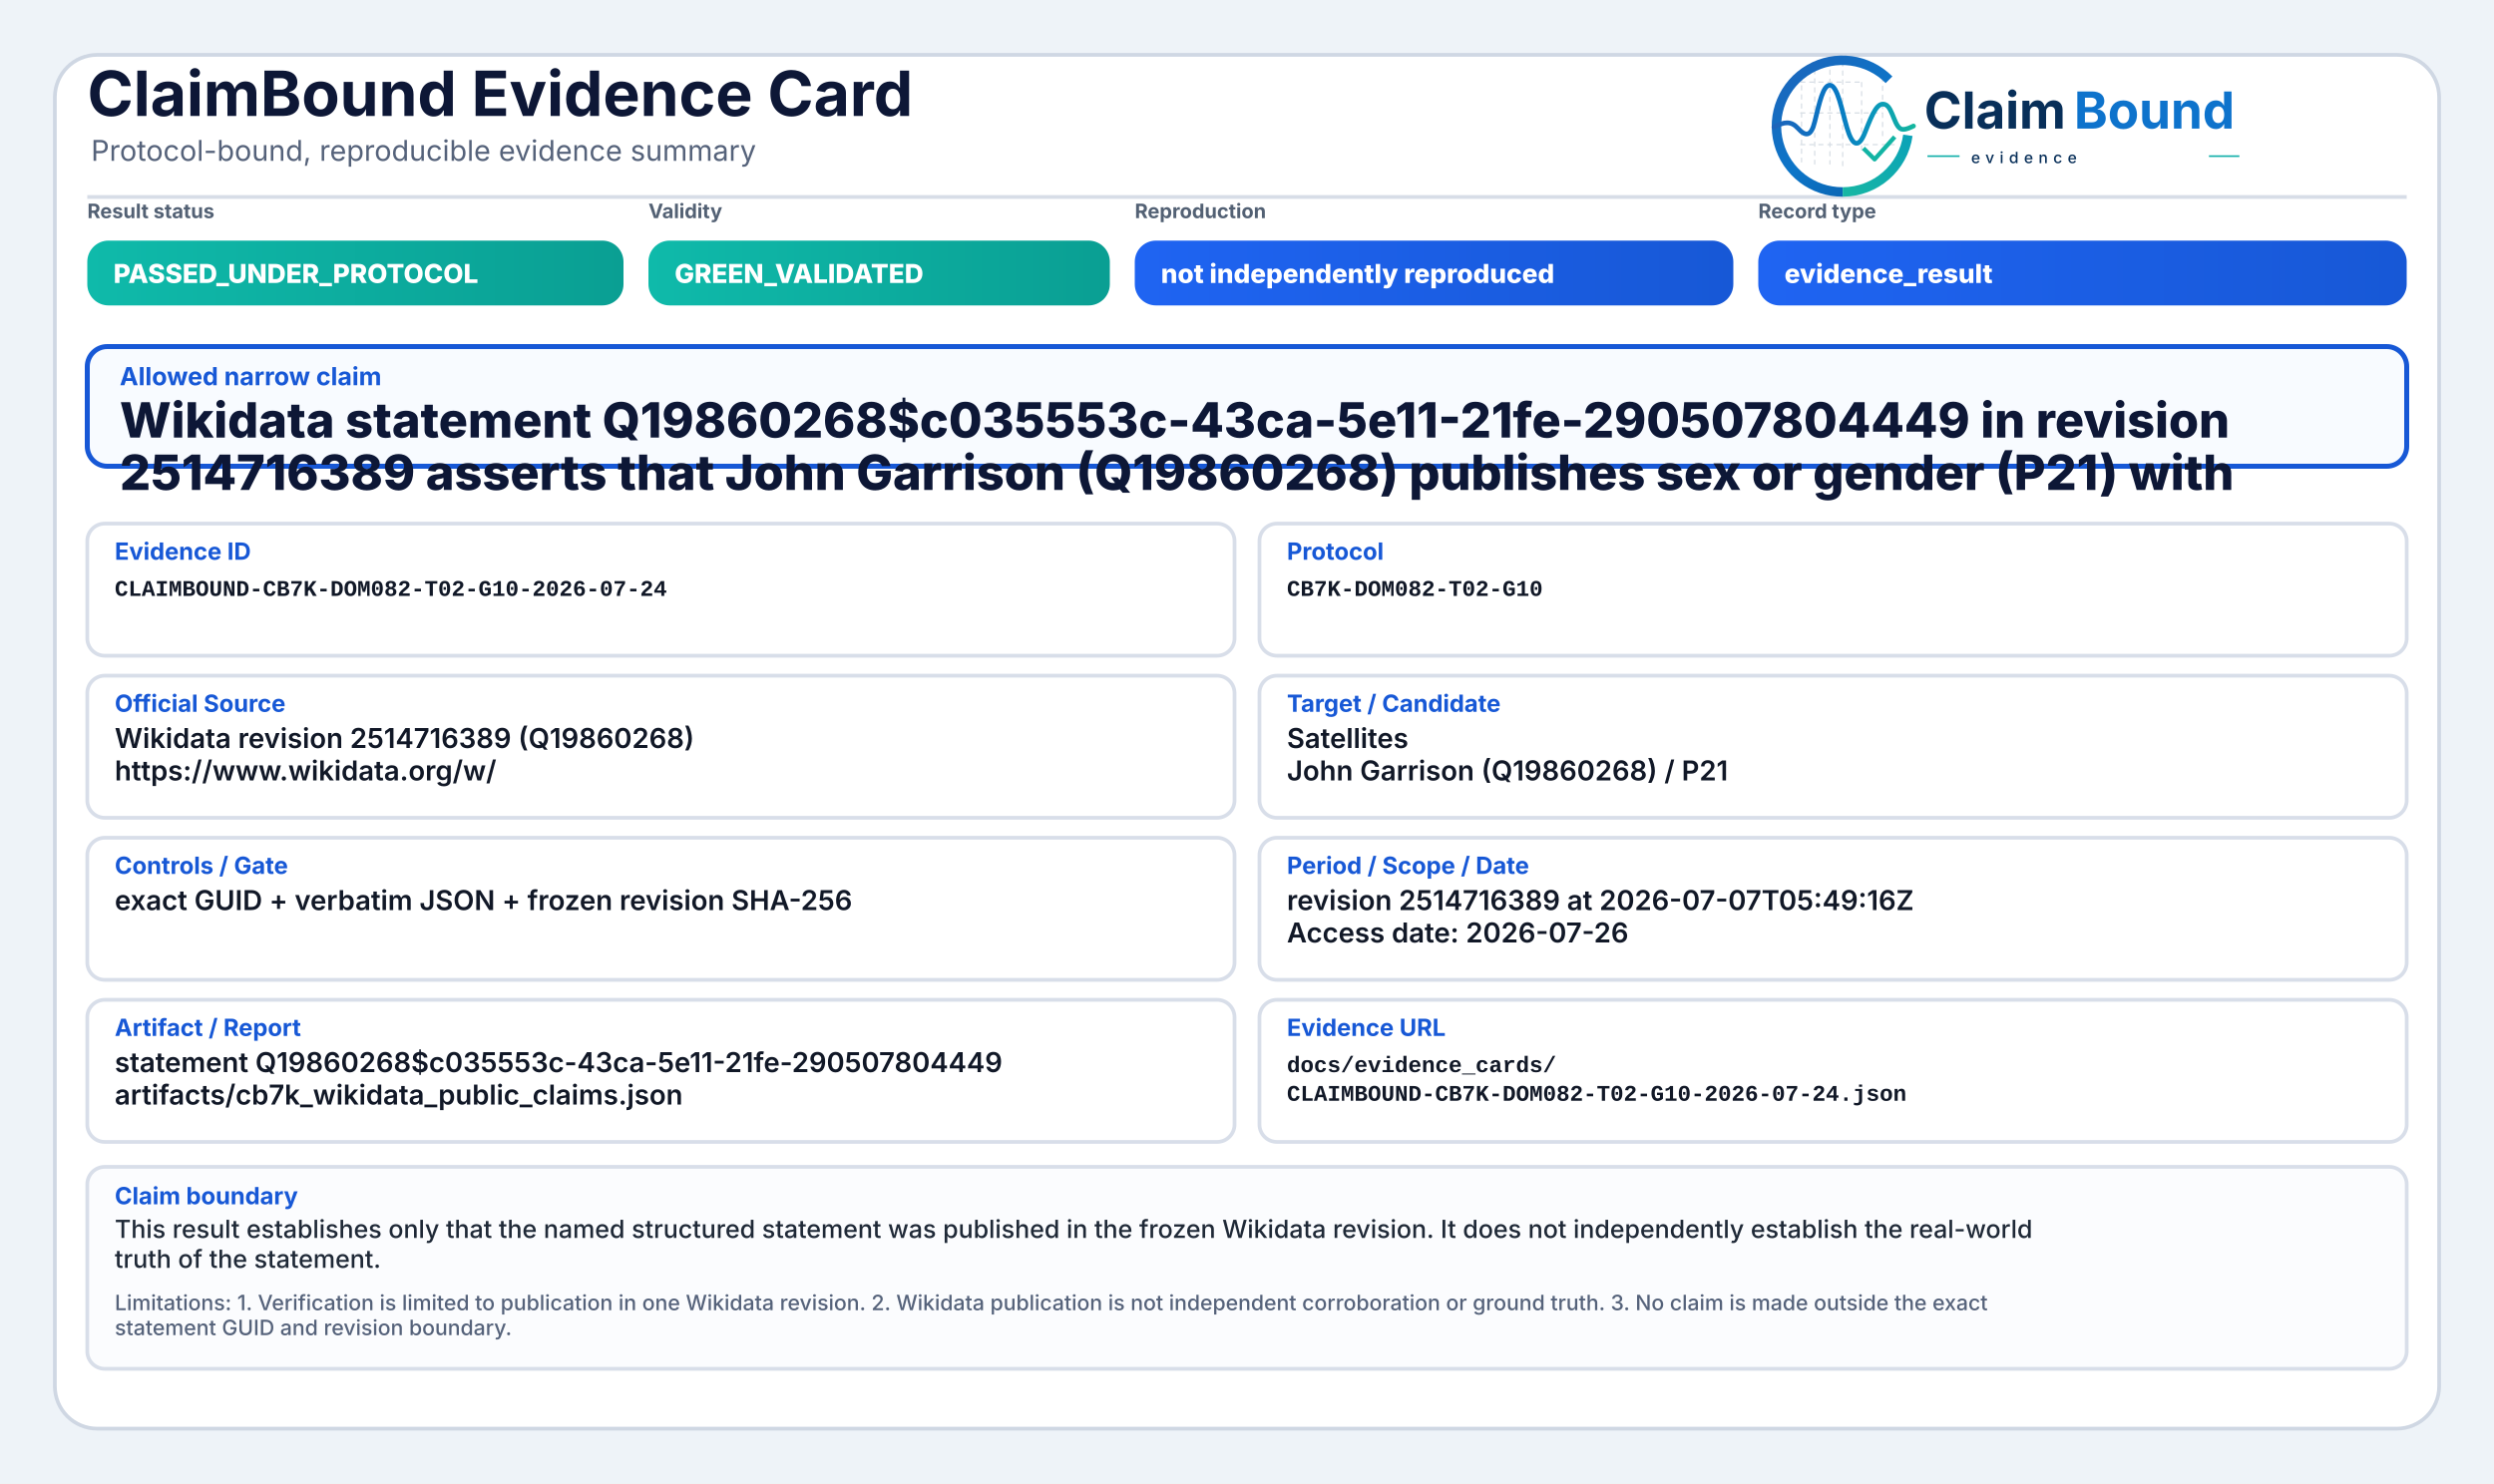
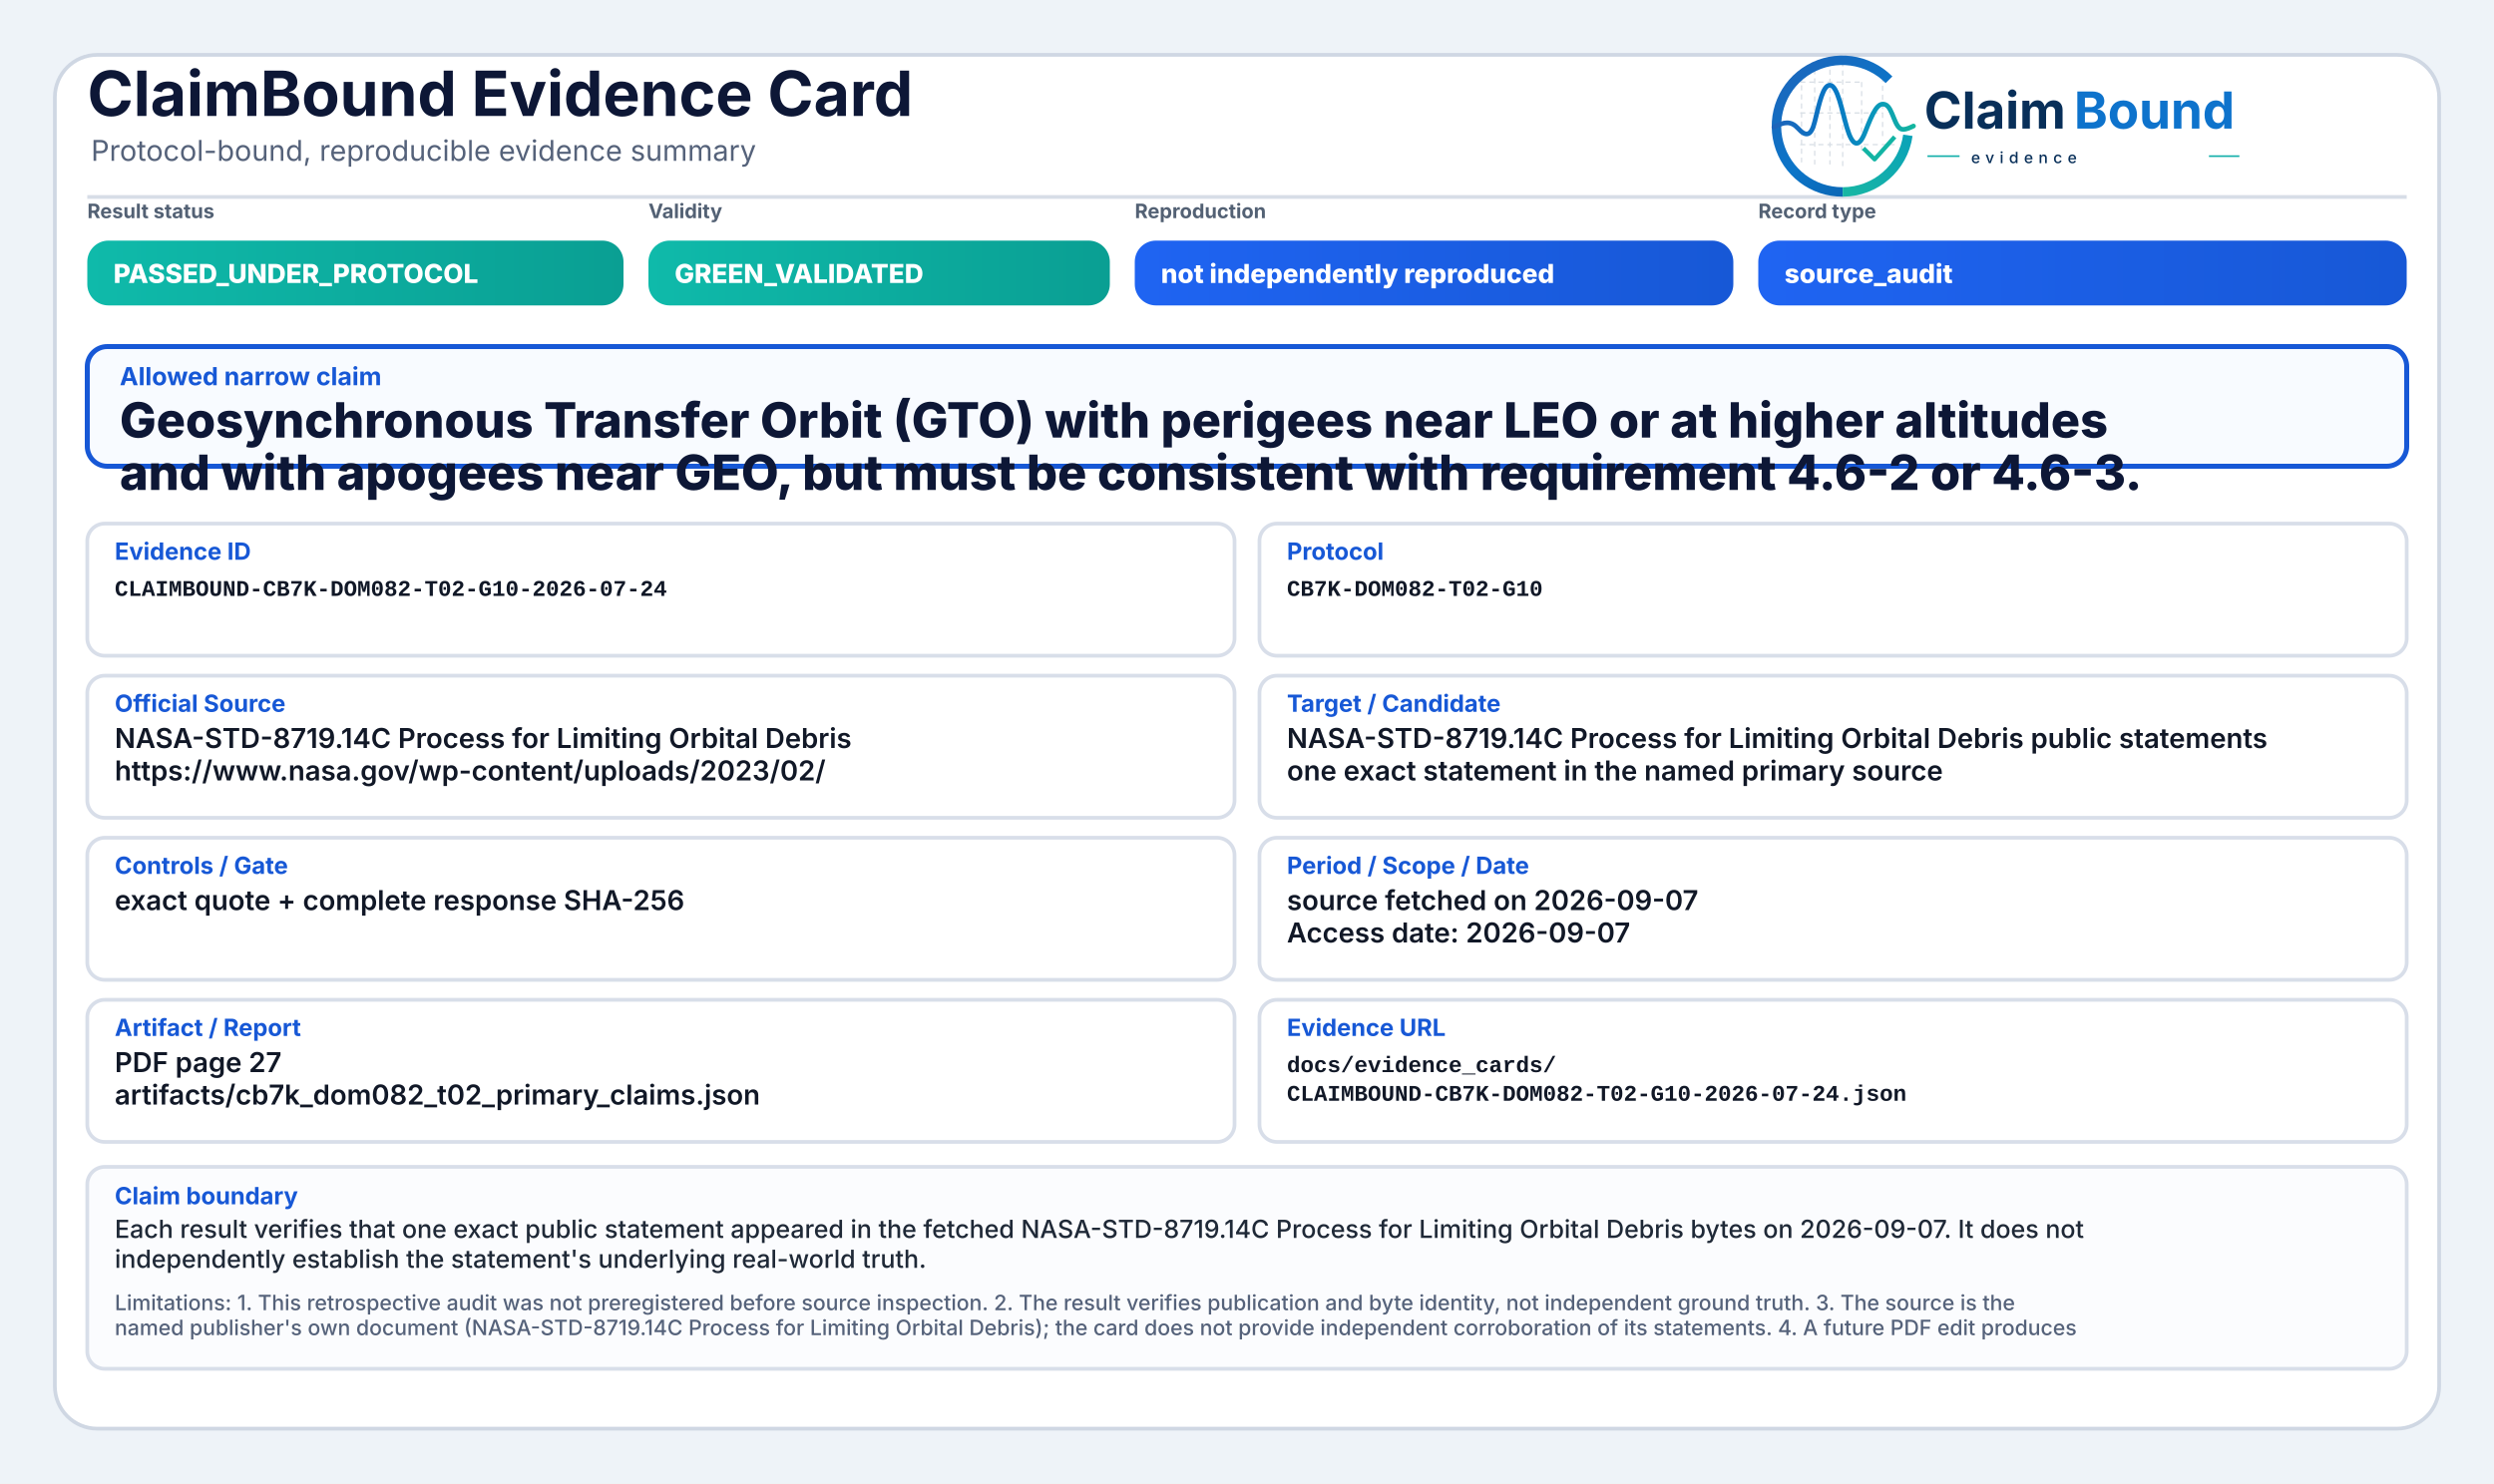
<svg xmlns="http://www.w3.org/2000/svg" width="2000" height="1190" viewBox="0 0 2000 1190" role="img" aria-label="ClaimBound Evidence Card">
  <defs>
    <linearGradient id="greenGrad" x1="0" y1="0" x2="1" y2="0">
      <stop offset="0%" stop-color="#0fbaaa" />
      <stop offset="100%" stop-color="#0a9f93" />
    </linearGradient>
    <linearGradient id="yellowGrad" x1="0" y1="0" x2="1" y2="0">
      <stop offset="0%" stop-color="#fbbf24" />
      <stop offset="100%" stop-color="#d97706" />
    </linearGradient>
    <linearGradient id="amberGrad" x1="0" y1="0" x2="1" y2="0">
      <stop offset="0%" stop-color="#f97316" />
      <stop offset="100%" stop-color="#c2410c" />
    </linearGradient>
    <linearGradient id="redGrad" x1="0" y1="0" x2="1" y2="0">
      <stop offset="0%" stop-color="#ef4444" />
      <stop offset="100%" stop-color="#b91c1c" />
    </linearGradient>
    <linearGradient id="grayGrad" x1="0" y1="0" x2="1" y2="0">
      <stop offset="0%" stop-color="#64748b" />
      <stop offset="100%" stop-color="#475569" />
    </linearGradient>
    <linearGradient id="blueGrad" x1="0" y1="0" x2="1" y2="0">
      <stop offset="0%" stop-color="#1f64f2" />
      <stop offset="100%" stop-color="#1758d6" />
    </linearGradient>
    <linearGradient id="logoRingBlue" x1="73" y1="453" x2="348" y2="793" gradientUnits="userSpaceOnUse">
      <stop offset="0" stop-color="#1E64BA" />
      <stop offset="0.55" stop-color="#0C75C8" />
      <stop offset="1" stop-color="#0A5FAB" />
    </linearGradient>
    <linearGradient id="logoRingTeal" x1="221" y1="792" x2="403" y2="594" gradientUnits="userSpaceOnUse">
      <stop offset="0" stop-color="#18B7A3" />
      <stop offset="1" stop-color="#089EBC" />
    </linearGradient>
    <linearGradient id="logoSignalGradient" x1="61" y1="628" x2="404" y2="628" gradientUnits="userSpaceOnUse">
      <stop offset="0" stop-color="#1E64BA" />
      <stop offset="0.43" stop-color="#0877C4" />
      <stop offset="0.72" stop-color="#0A97BB" />
      <stop offset="1" stop-color="#14B69E" />
    </linearGradient>
  </defs>
  <rect x="0" y="0" width="2000" height="1190" fill="#eef3f8" />
  <rect x="44" y="44" width="1912" height="1102" rx="34" fill="#ffffff" stroke="#cfd7e3" stroke-width="3" />
  <path d="M70 158 H1930" stroke="#d7dde7" stroke-width="3" />
  <text x="70" y="93" font-family="Inter, Segoe UI, Arial, sans-serif" font-size="50" font-weight="750" fill="#0d1736">ClaimBound Evidence Card</text>
  <text x="73" y="129" font-family="Inter, Segoe UI, Arial, sans-serif" font-size="23" font-weight="400" fill="#55627a">Protocol-bound, reproducible evidence summary</text>
  <g aria-label="ClaimBound evidence logo" transform="translate(1415,52) scale(0.33) translate(-40,-478)">
    <g stroke-linecap="butt" stroke-linejoin="round">
      <g stroke="#CBD3DC" stroke-width="3.2" stroke-linecap="round" stroke-dasharray="10 12" opacity="0.72">
        <path d="M130 507V714" />
        <path d="M162 490V719" />
        <path d="M199 491V719" />
        <path d="M230 471V726" />
        <path d="M276 521V690" />
        <path d="M327 508V650" />
        <path d="M128 520H277" />
        <path d="M128 595H327" />
        <path d="M128 672H355" />
      </g>
      <path d="M342.6 514.3A160 160 0 1 0 230 787" fill="none" stroke="url(#logoRingBlue)" stroke-width="23" />
      <path d="M230 787A160 160 0 0 0 388.4 649.3" fill="none" stroke="url(#logoRingTeal)" stroke-width="23" />
      <path d="M63 629.5C87 616.4 104.3 613.6 121.2 632.2C140.7 653.8 153.4 651.6 162.1 616.2C173.8 568.5 182.5 527.5 198.9 527.5C217.5 527.5 228.4 590.6 240.3 630.8C253.4 675.4 268.6 682.8 284.6 641.5C303.5 592.9 315.2 567.6 333.7 574.7C352.6 582 355.7 635.1 376.6 634.9C386.2 634.8 394 630.4 402 626.8" fill="none" stroke="url(#logoSignalGradient)" stroke-width="11.5" stroke-linecap="round" />
      <path d="M284 684.5L307.5 707.7L353 657" fill="none" stroke="#12B4A4" stroke-width="10.5" stroke-linecap="square" />
    </g>
    <text x="428" y="633" font-family="Inter, Segoe UI, Arial, sans-serif" font-size="124" font-weight="750" fill="#082F59" text-rendering="geometricPrecision">Claim</text>
    <text x="792" y="633" font-family="Inter, Segoe UI, Arial, sans-serif" font-size="124" font-weight="750" fill="#0E73CC" text-rendering="geometricPrecision">Bound</text>
    <line x1="436" y1="700" x2="514" y2="700" stroke="#11AFA9" stroke-width="4" />
    <text x="542" y="717" font-family="Inter, Segoe UI, Arial, sans-serif" font-size="38" font-weight="500" letter-spacing="13" fill="#082F59">evidence</text>
    <line x1="1120" y1="700" x2="1194" y2="700" stroke="#11AFA9" stroke-width="4" />
  </g>
  <text x="70" y="175" font-family="Inter, Segoe UI, Arial, sans-serif" font-size="16" font-weight="650" fill="#536174">Result status</text>
  <rect x="70" y="193" width="430" height="52" rx="17" fill="url(#greenGrad)" />
  <text x="91" y="227" font-family="Inter, Segoe UI, Arial, sans-serif" font-size="21" font-weight="800" fill="#ffffff">PASSED_UNDER_PROTOCOL</text>
  <text x="520" y="175" font-family="Inter, Segoe UI, Arial, sans-serif" font-size="16" font-weight="650" fill="#536174">Validity</text>
  <rect x="520" y="193" width="370" height="52" rx="17" fill="url(#greenGrad)" />
  <text x="541" y="227" font-family="Inter, Segoe UI, Arial, sans-serif" font-size="21" font-weight="800" fill="#ffffff">GREEN_VALIDATED</text>
  <text x="910" y="175" font-family="Inter, Segoe UI, Arial, sans-serif" font-size="16" font-weight="650" fill="#536174">Reproduction</text>
  <rect x="910" y="193" width="480" height="52" rx="17" fill="url(#blueGrad)" />
  <text x="931" y="227" font-family="Inter, Segoe UI, Arial, sans-serif" font-size="21" font-weight="800" fill="#ffffff">not independently reproduced</text>
  <text x="1410" y="175" font-family="Inter, Segoe UI, Arial, sans-serif" font-size="16" font-weight="650" fill="#536174">Record type</text>
  <rect x="1410" y="193" width="520" height="52" rx="17" fill="url(#blueGrad)" />
-   <text x="1431" y="227" font-family="Inter, Segoe UI, Arial, sans-serif" font-size="21" font-weight="800" fill="#ffffff">evidence_result</text>
+   <text x="1431" y="227" font-family="Inter, Segoe UI, Arial, sans-serif" font-size="21" font-weight="800" fill="#ffffff">source_audit</text>
  <rect x="70" y="278" width="1860" height="96" rx="16" fill="#f8fbff" stroke="#1758d6" stroke-width="4" />
  <text x="96" y="309" font-family="Inter, Segoe UI, Arial, sans-serif" font-size="20" font-weight="750" fill="#1758d6">Allowed narrow claim</text>
-   <text x="96" y="351" font-family="Inter, Segoe UI, Arial, sans-serif" font-size="39" font-weight="800" fill="#0d1736">Wikidata statement Q19860268$c035553c-43ca-5e11-21fe-290507804449 in revision</text>
-   <text x="96" y="393" font-family="Inter, Segoe UI, Arial, sans-serif" font-size="39" font-weight="800" fill="#0d1736">2514716389 asserts that John Garrison (Q19860268) publishes sex or gender (P21) with</text>
+   <text x="96" y="351" font-family="Inter, Segoe UI, Arial, sans-serif" font-size="39" font-weight="800" fill="#0d1736">Geosynchronous Transfer Orbit (GTO) with perigees near LEO or at higher altitudes</text>
+   <text x="96" y="393" font-family="Inter, Segoe UI, Arial, sans-serif" font-size="39" font-weight="800" fill="#0d1736">and with apogees near GEO, but must be consistent with requirement 4.6-2 or 4.6-3.</text>
  <rect x="70" y="420" width="920" height="106" rx="14" fill="#ffffff" stroke="#d8dee9" stroke-width="3" />
  <text x="92" y="449" font-family="Inter, Segoe UI, Arial, sans-serif" font-size="19" font-weight="750" fill="#1758d6">Evidence ID</text>
  <text x="92" y="478" font-family="SFMono-Regular, Consolas, Liberation Mono, monospace" font-size="18" font-weight="600" fill="#111827">CLAIMBOUND-CB7K-DOM082-T02-G10-2026-07-24</text>
  <rect x="1010" y="420" width="920" height="106" rx="14" fill="#ffffff" stroke="#d8dee9" stroke-width="3" />
  <text x="1032" y="449" font-family="Inter, Segoe UI, Arial, sans-serif" font-size="19" font-weight="750" fill="#1758d6">Protocol</text>
  <text x="1032" y="478" font-family="SFMono-Regular, Consolas, Liberation Mono, monospace" font-size="18" font-weight="600" fill="#111827">CB7K-DOM082-T02-G10</text>
  <rect x="70" y="542" width="920" height="114" rx="14" fill="#ffffff" stroke="#d8dee9" stroke-width="3" />
  <text x="92" y="571" font-family="Inter, Segoe UI, Arial, sans-serif" font-size="19" font-weight="750" fill="#1758d6">Official Source</text>
-   <text x="92" y="600" font-family="Inter, Segoe UI, Arial, sans-serif" font-size="22" font-weight="600" fill="#111827">Wikidata revision 2514716389 (Q19860268)</text>
-   <text x="92" y="626" font-family="Inter, Segoe UI, Arial, sans-serif" font-size="22" font-weight="600" fill="#111827">https://www.wikidata.org/w/</text>
+   <text x="92" y="600" font-family="Inter, Segoe UI, Arial, sans-serif" font-size="22" font-weight="600" fill="#111827">NASA-STD-8719.14C Process for Limiting Orbital Debris</text>
+   <text x="92" y="626" font-family="Inter, Segoe UI, Arial, sans-serif" font-size="22" font-weight="600" fill="#111827">https://www.nasa.gov/wp-content/uploads/2023/02/</text>
  <rect x="1010" y="542" width="920" height="114" rx="14" fill="#ffffff" stroke="#d8dee9" stroke-width="3" />
  <text x="1032" y="571" font-family="Inter, Segoe UI, Arial, sans-serif" font-size="19" font-weight="750" fill="#1758d6">Target / Candidate</text>
-   <text x="1032" y="600" font-family="Inter, Segoe UI, Arial, sans-serif" font-size="22" font-weight="600" fill="#111827">Satellites</text>
-   <text x="1032" y="626" font-family="Inter, Segoe UI, Arial, sans-serif" font-size="22" font-weight="600" fill="#111827">John Garrison (Q19860268) / P21</text>
+   <text x="1032" y="600" font-family="Inter, Segoe UI, Arial, sans-serif" font-size="22" font-weight="600" fill="#111827">NASA-STD-8719.14C Process for Limiting Orbital Debris public statements</text>
+   <text x="1032" y="626" font-family="Inter, Segoe UI, Arial, sans-serif" font-size="22" font-weight="600" fill="#111827">one exact statement in the named primary source</text>
  <rect x="70" y="672" width="920" height="114" rx="14" fill="#ffffff" stroke="#d8dee9" stroke-width="3" />
  <text x="92" y="701" font-family="Inter, Segoe UI, Arial, sans-serif" font-size="19" font-weight="750" fill="#1758d6">Controls / Gate</text>
-   <text x="92" y="730" font-family="Inter, Segoe UI, Arial, sans-serif" font-size="22" font-weight="600" fill="#111827">exact GUID + verbatim JSON + frozen revision SHA-256</text>
+   <text x="92" y="730" font-family="Inter, Segoe UI, Arial, sans-serif" font-size="22" font-weight="600" fill="#111827">exact quote + complete response SHA-256</text>
  <rect x="1010" y="672" width="920" height="114" rx="14" fill="#ffffff" stroke="#d8dee9" stroke-width="3" />
  <text x="1032" y="701" font-family="Inter, Segoe UI, Arial, sans-serif" font-size="19" font-weight="750" fill="#1758d6">Period / Scope / Date</text>
-   <text x="1032" y="730" font-family="Inter, Segoe UI, Arial, sans-serif" font-size="22" font-weight="600" fill="#111827">revision 2514716389 at 2026-07-07T05:49:16Z</text>
-   <text x="1032" y="756" font-family="Inter, Segoe UI, Arial, sans-serif" font-size="22" font-weight="600" fill="#111827">Access date: 2026-07-26</text>
+   <text x="1032" y="730" font-family="Inter, Segoe UI, Arial, sans-serif" font-size="22" font-weight="600" fill="#111827">source fetched on 2026-09-07</text>
+   <text x="1032" y="756" font-family="Inter, Segoe UI, Arial, sans-serif" font-size="22" font-weight="600" fill="#111827">Access date: 2026-09-07</text>
  <rect x="70" y="802" width="920" height="114" rx="14" fill="#ffffff" stroke="#d8dee9" stroke-width="3" />
  <text x="92" y="831" font-family="Inter, Segoe UI, Arial, sans-serif" font-size="19" font-weight="750" fill="#1758d6">Artifact / Report</text>
-   <text x="92" y="860" font-family="Inter, Segoe UI, Arial, sans-serif" font-size="22" font-weight="600" fill="#111827">statement Q19860268$c035553c-43ca-5e11-21fe-290507804449</text>
-   <text x="92" y="886" font-family="Inter, Segoe UI, Arial, sans-serif" font-size="22" font-weight="600" fill="#111827">artifacts/cb7k_wikidata_public_claims.json</text>
+   <text x="92" y="860" font-family="Inter, Segoe UI, Arial, sans-serif" font-size="22" font-weight="600" fill="#111827">PDF page 27</text>
+   <text x="92" y="886" font-family="Inter, Segoe UI, Arial, sans-serif" font-size="22" font-weight="600" fill="#111827">artifacts/cb7k_dom082_t02_primary_claims.json</text>
  <rect x="1010" y="802" width="920" height="114" rx="14" fill="#ffffff" stroke="#d8dee9" stroke-width="3" />
  <text x="1032" y="831" font-family="Inter, Segoe UI, Arial, sans-serif" font-size="19" font-weight="750" fill="#1758d6">Evidence URL</text>
  <text x="1032" y="860" font-family="SFMono-Regular, Consolas, Liberation Mono, monospace" font-size="18" font-weight="600" fill="#111827">docs/evidence_cards/</text>
  <text x="1032" y="883" font-family="SFMono-Regular, Consolas, Liberation Mono, monospace" font-size="18" font-weight="600" fill="#111827">CLAIMBOUND-CB7K-DOM082-T02-G10-2026-07-24.json</text>
  <rect x="70" y="936" width="1860" height="162" rx="14" fill="#fbfcfe" stroke="#d8dee9" stroke-width="3" />
  <text x="92" y="966" font-family="Inter, Segoe UI, Arial, sans-serif" font-size="19" font-weight="750" fill="#1758d6">Claim boundary</text>
-   <text x="92" y="993" font-family="Inter, Segoe UI, Arial, sans-serif" font-size="20" font-weight="500" fill="#1f2937">This result establishes only that the named structured statement was published in the frozen Wikidata revision. It does not independently establish the real-world</text>
-   <text x="92" y="1017" font-family="Inter, Segoe UI, Arial, sans-serif" font-size="20" font-weight="500" fill="#1f2937">truth of the statement.</text>
-   <text x="92" y="1051" font-family="Inter, Segoe UI, Arial, sans-serif" font-size="17" font-weight="500" fill="#55627a">Limitations: 1. Verification is limited to publication in one Wikidata revision. 2. Wikidata publication is not independent corroboration or ground truth. 3. No claim is made outside the exact</text>
-   <text x="92" y="1071" font-family="Inter, Segoe UI, Arial, sans-serif" font-size="17" font-weight="500" fill="#55627a">statement GUID and revision boundary.</text>
+   <text x="92" y="993" font-family="Inter, Segoe UI, Arial, sans-serif" font-size="20" font-weight="500" fill="#1f2937">Each result verifies that one exact public statement appeared in the fetched NASA-STD-8719.14C Process for Limiting Orbital Debris bytes on 2026-09-07. It does not</text>
+   <text x="92" y="1017" font-family="Inter, Segoe UI, Arial, sans-serif" font-size="20" font-weight="500" fill="#1f2937">independently establish the statement's underlying real-world truth.</text>
+   <text x="92" y="1051" font-family="Inter, Segoe UI, Arial, sans-serif" font-size="17" font-weight="500" fill="#55627a">Limitations: 1. This retrospective audit was not preregistered before source inspection. 2. The result verifies publication and byte identity, not independent ground truth. 3. The source is the</text>
+   <text x="92" y="1071" font-family="Inter, Segoe UI, Arial, sans-serif" font-size="17" font-weight="500" fill="#55627a">named publisher's own document (NASA-STD-8719.14C Process for Limiting Orbital Debris); the card does not provide independent corroboration of its statements. 4. A future PDF edit produces</text>
</svg>
